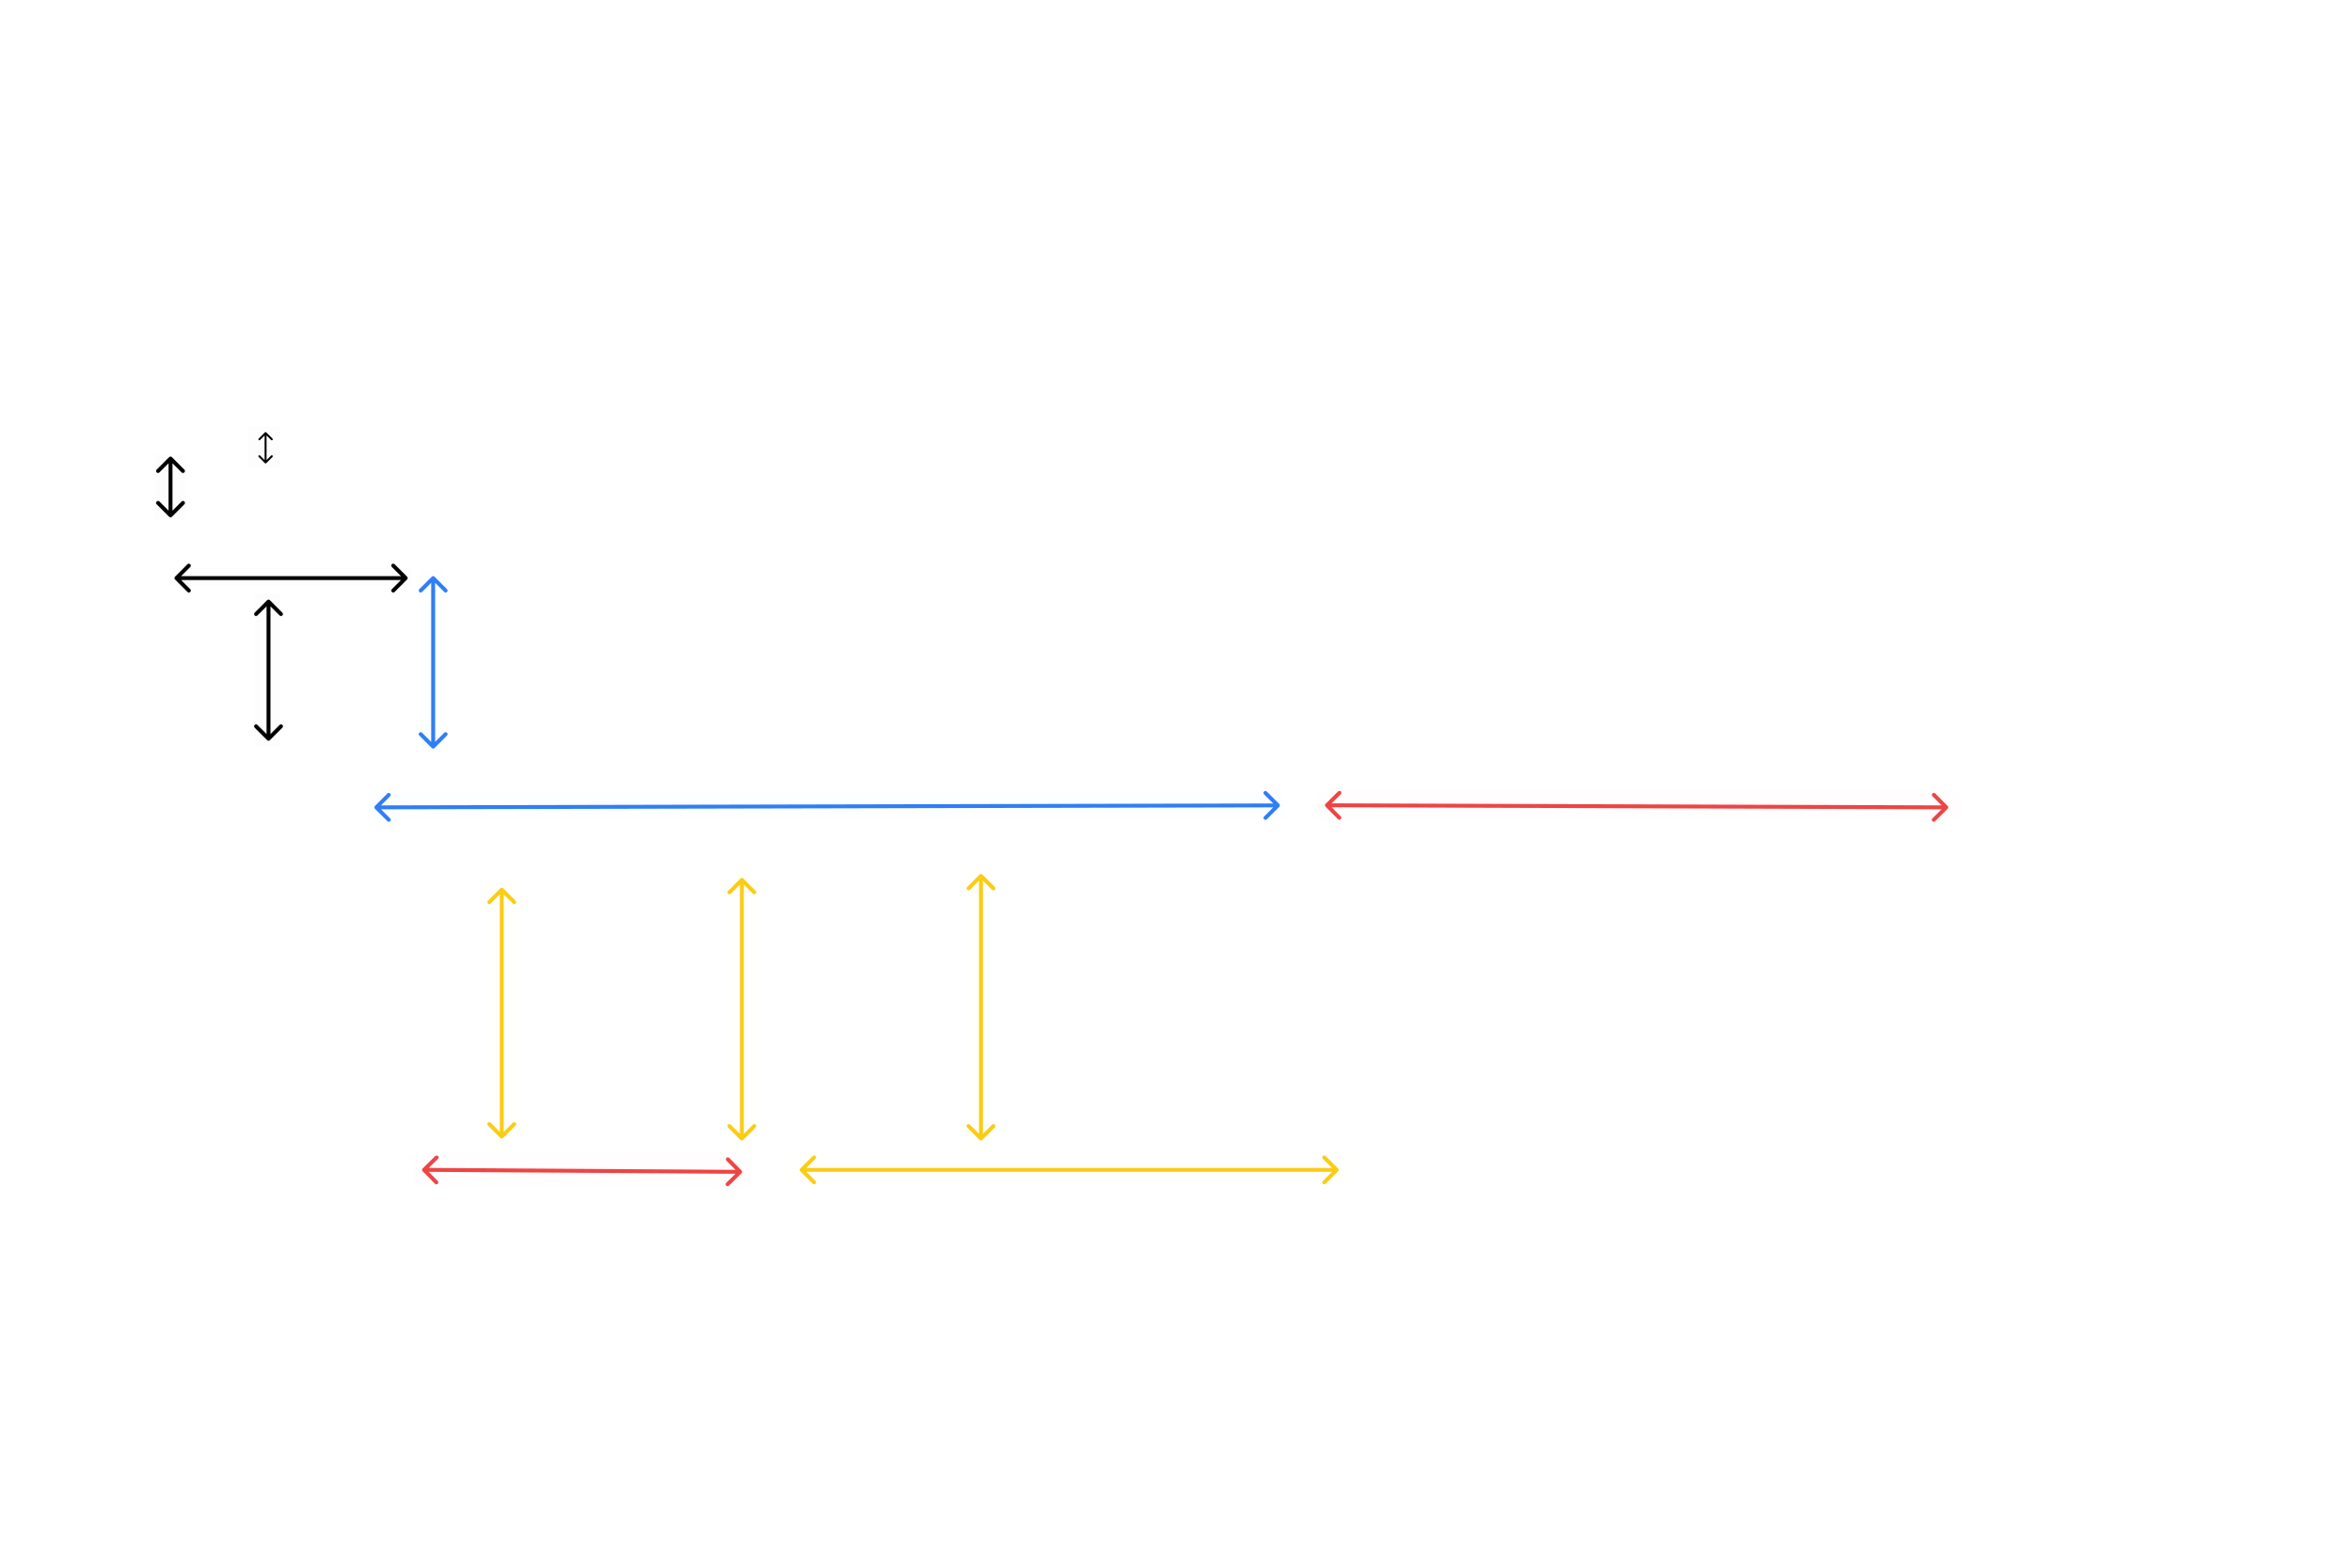
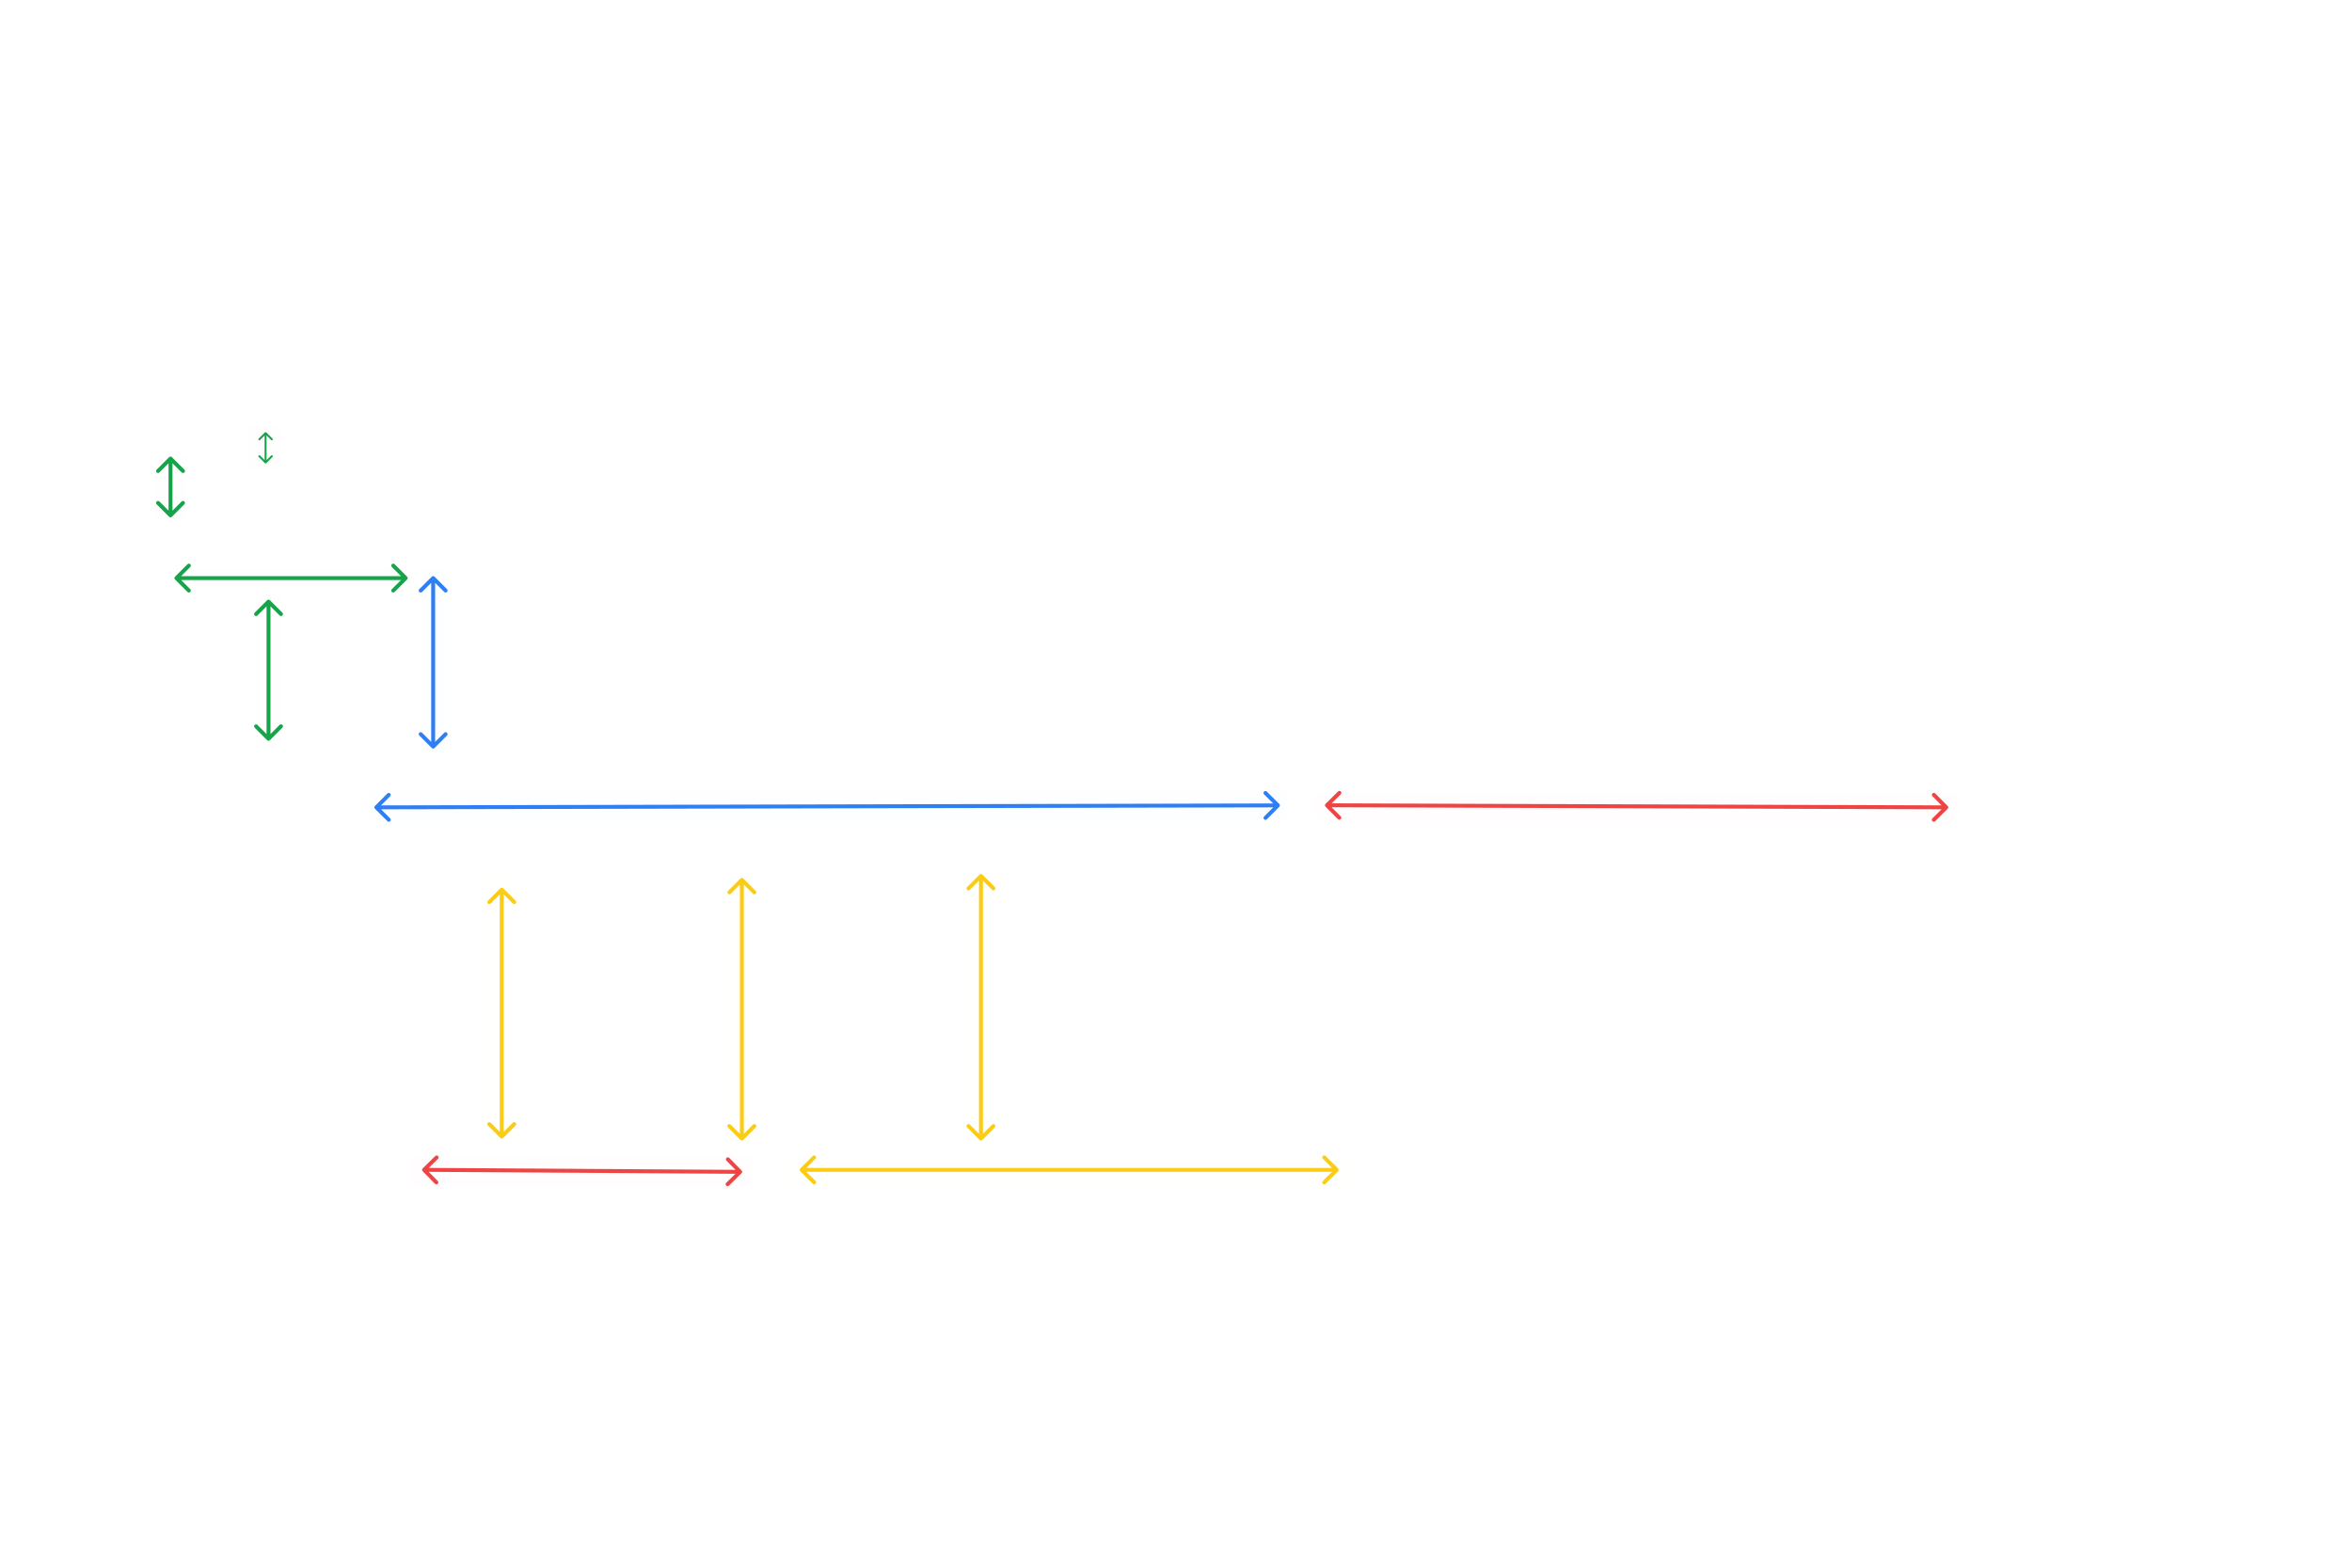
<svg xmlns="http://www.w3.org/2000/svg" width="1200" height="800" viewBox="0 0 1200 800" fill="none">
  <g id="101_1">
    <g id="zones">
      <g id="z-101-1-e-250-252">
        <rect id="hitbox" x="493" y="444" width="14" height="142" fill="#FACC15" fill-opacity="0.01" />
        <path id="arrow" d="M501.207 446.293C500.817 445.902 500.183 445.902 499.793 446.293L493.429 452.657C493.038 453.047 493.038 453.681 493.429 454.071C493.819 454.462 494.453 454.462 494.843 454.071L500.5 448.414L506.157 454.071C506.547 454.462 507.181 454.462 507.571 454.071C507.962 453.681 507.962 453.047 507.571 452.657L501.207 446.293ZM499.793 581.707C500.183 582.098 500.817 582.098 501.207 581.707L507.571 575.343C507.962 574.953 507.962 574.319 507.571 573.929C507.181 573.538 506.547 573.538 506.157 573.929L500.5 579.586L494.843 573.929C494.453 573.538 493.819 573.538 493.429 573.929C493.038 574.319 493.038 574.953 493.429 575.343L499.793 581.707ZM500.5 447L499.5 447L499.5 581L500.5 581L501.5 581L501.5 447L500.5 447Z" fill="#FACC15" />
      </g>
      <g id="z-101-1-e-240-244">
        <rect id="hitbox_2" x="371" y="447" width="15" height="139" fill="#FACC15" fill-opacity="0.01" />
        <path id="arrow_2" d="M379.207 448.293C378.817 447.902 378.183 447.902 377.793 448.293L371.429 454.657C371.038 455.047 371.038 455.681 371.429 456.071C371.819 456.462 372.453 456.462 372.843 456.071L378.5 450.414L384.157 456.071C384.547 456.462 385.181 456.462 385.571 456.071C385.962 455.681 385.962 455.047 385.571 454.657L379.207 448.293ZM377.793 581.707C378.183 582.098 378.817 582.098 379.207 581.707L385.571 575.343C385.962 574.953 385.962 574.319 385.571 573.929C385.181 573.538 384.547 573.538 384.157 573.929L378.5 579.586L372.843 573.929C372.453 573.538 371.819 573.538 371.429 573.929C371.038 574.319 371.038 574.953 371.429 575.343L377.793 581.707ZM378.5 449H377.5V581H378.5H379.5V449H378.5Z" fill="#FACC15" />
      </g>
      <g id="z-101-1-e-230-234">
        <rect id="hitbox_3" x="249" y="447" width="15" height="139" fill="#FACC15" fill-opacity="0.01" />
        <path id="arrow_3" d="M256.707 453.293C256.317 452.902 255.683 452.902 255.293 453.293L248.929 459.657C248.538 460.047 248.538 460.681 248.929 461.071C249.319 461.462 249.953 461.462 250.343 461.071L256 455.414L261.657 461.071C262.047 461.462 262.681 461.462 263.071 461.071C263.462 460.681 263.462 460.047 263.071 459.657L256.707 453.293ZM255.293 580.707C255.683 581.098 256.317 581.098 256.707 580.707L263.071 574.343C263.462 573.953 263.462 573.319 263.071 572.929C262.681 572.538 262.047 572.538 261.657 572.929L256 578.586L250.343 572.929C249.953 572.538 249.319 572.538 248.929 572.929C248.538 573.319 248.538 573.953 248.929 574.343L255.293 580.707ZM256 454L255 454L255 580L256 580L257 580L257 454L256 454Z" fill="#FACC15" />
      </g>
      <g id="z-101-1-a-lib-i-c">
        <rect id="hitbox_4" x="671" y="405" width="328" height="13" fill="#EF4444" fill-opacity="0.01" />
        <path id="arrow_4" d="M993.705 412.709C994.097 412.32 994.099 411.687 993.709 411.295L987.367 404.91C986.978 404.518 986.345 404.516 985.953 404.905C985.561 405.294 985.559 405.928 985.948 406.319L991.586 411.995L985.91 417.633C985.518 418.022 985.516 418.655 985.905 419.047C986.294 419.439 986.928 419.441 987.319 419.052L993.705 412.709ZM676.295 410.23C675.904 410.619 675.902 411.252 676.291 411.644L682.633 418.03C683.023 418.421 683.656 418.424 684.047 418.034C684.439 417.645 684.441 417.012 684.052 416.62L678.414 410.944L684.09 405.307C684.482 404.917 684.484 404.284 684.095 403.892C683.706 403.5 683.073 403.498 682.681 403.888L676.295 410.23ZM993 412L993.003 411L677.004 409.94L677 410.94L676.997 411.94L992.997 413L993 412Z" fill="#EF4444" />
      </g>
      <g id="z-101-1-e-236-257">
        <rect id="hitbox_5" x="188" y="404" width="468" height="14" fill="#2E7FF6" fill-opacity="0.01" />
        <path id="arrow_5" d="M652.709 411.706C653.098 411.314 653.097 410.681 652.706 410.291L646.328 403.941C645.936 403.552 645.303 403.553 644.914 403.944C644.524 404.336 644.525 404.969 644.917 405.359L650.586 411.003L644.941 416.672C644.552 417.064 644.553 417.697 644.944 418.086C645.336 418.476 645.969 418.475 646.359 418.083L652.709 411.706ZM191.291 411.294C190.902 411.686 190.903 412.319 191.294 412.709L197.672 419.059C198.064 419.448 198.697 419.447 199.086 419.056C199.476 418.664 199.475 418.031 199.083 417.641L193.414 411.997L199.059 406.328C199.448 405.936 199.447 405.303 199.056 404.914C198.664 404.524 198.031 404.525 197.641 404.917L191.291 411.294ZM652 411L651.998 410L191.998 411L192 412L192.002 413L652.002 412L652 411Z" fill="#2E7FF6" />
      </g>
      <g id="z-101-1-e-211-fo-ric">
        <rect id="hitbox_6" x="401" y="590" width="288" height="14" fill="#FACC15" fill-opacity="0.01" />
        <path id="arrow_6" d="M682.707 597.707C683.098 597.317 683.098 596.683 682.707 596.293L676.343 589.929C675.953 589.538 675.319 589.538 674.929 589.929C674.538 590.319 674.538 590.953 674.929 591.343L680.586 597L674.929 602.657C674.538 603.047 674.538 603.681 674.929 604.071C675.319 604.462 675.953 604.462 676.343 604.071L682.707 597.707ZM408.293 596.293C407.902 596.683 407.902 597.317 408.293 597.707L414.657 604.071C415.047 604.462 415.681 604.462 416.071 604.071C416.462 603.681 416.462 603.047 416.071 602.657L410.414 597L416.071 591.343C416.462 590.953 416.462 590.319 416.071 589.929C415.681 589.538 415.047 589.538 414.657 589.929L408.293 596.293ZM682 597V596H409V597V598H682V597Z" fill="#FACC15" />
      </g>
      <g id="z-101-1-e-216-gs-218-wing">
        <rect id="hitbox_7" x="209.987" y="590" width="174.013" height="15" fill="#EF4444" fill-opacity="0.01" />
        <path id="arrow_7" d="M378.349 598.712C378.744 598.324 378.75 597.69 378.364 597.297L372.065 590.893C371.678 590.5 371.045 590.496 370.651 590.884C370.256 591.272 370.25 591.906 370.636 592.299L376.235 597.991L370.52 603.612C370.126 604 370.119 604.633 370.506 605.026C370.892 605.419 371.525 605.423 371.92 605.035L378.349 598.712ZM215.639 596.264C215.244 596.652 215.238 597.285 215.624 597.678L221.923 604.082C222.309 604.475 222.942 604.479 223.337 604.091C223.731 603.703 223.738 603.07 223.351 602.677L217.753 596.985L223.467 591.364C223.862 590.976 223.868 590.343 223.482 589.95C223.095 589.557 222.462 589.553 222.068 589.941L215.639 596.264ZM377.649 598L377.659 597L216.349 595.976L216.338 596.976L216.328 597.976L377.639 599L377.649 598Z" fill="#EF4444" />
      </g>
      <g id="z-101-1-a-iao">
        <rect id="hitbox_8" x="215" y="291" width="12" height="93" fill="#2E7FF6" fill-opacity="0.01" />
        <path id="arrow_8" d="M221.707 294.293C221.317 293.902 220.683 293.902 220.293 294.293L213.929 300.657C213.538 301.047 213.538 301.681 213.929 302.071C214.319 302.462 214.953 302.462 215.343 302.071L221 296.414L226.657 302.071C227.047 302.462 227.681 302.462 228.071 302.071C228.462 301.681 228.462 301.047 228.071 300.657L221.707 294.293ZM220.293 381.707C220.683 382.098 221.317 382.098 221.707 381.707L228.071 375.343C228.462 374.953 228.462 374.319 228.071 373.929C227.681 373.538 227.047 373.538 226.657 373.929L221 379.586L215.343 373.929C214.953 373.538 214.319 373.538 213.929 373.929C213.538 374.319 213.538 374.953 213.929 375.343L220.293 381.707ZM221 295H220V381H221H222V295H221Z" fill="#2E7FF6" />
      </g>
      <g id="z-101-1-a-iao-afd">
-         <rect id="hitbox_9" x="87" y="290" width="123" height="9" fill="black" fill-opacity="0.01" />
-         <path id="arrow_9" d="M207.707 295.707C208.098 295.317 208.098 294.683 207.707 294.293L201.343 287.929C200.953 287.538 200.319 287.538 199.929 287.929C199.538 288.319 199.538 288.953 199.929 289.343L205.586 295L199.929 300.657C199.538 301.047 199.538 301.681 199.929 302.071C200.319 302.462 200.953 302.462 201.343 302.071L207.707 295.707ZM89.293 294.293C88.902 294.683 88.902 295.317 89.293 295.707L95.657 302.071C96.047 302.462 96.68 302.462 97.071 302.071C97.462 301.681 97.462 301.047 97.071 300.657L91.414 295L97.071 289.343C97.462 288.953 97.462 288.319 97.071 287.929C96.68 287.538 96.047 287.538 95.657 287.929L89.293 294.293ZM207 295V294H90V295V296H207V295Z" fill="black" />
+         <rect id="hitbox_9" x="87" y="290" width="123" height="9" fill="#16a34a" fill-opacity="0.01" />
+         <path id="arrow_9" d="M207.707 295.707C208.098 295.317 208.098 294.683 207.707 294.293L201.343 287.929C200.953 287.538 200.319 287.538 199.929 287.929C199.538 288.319 199.538 288.953 199.929 289.343L205.586 295L199.929 300.657C199.538 301.047 199.538 301.681 199.929 302.071C200.319 302.462 200.953 302.462 201.343 302.071L207.707 295.707ZM89.293 294.293C88.902 294.683 88.902 295.317 89.293 295.707L95.657 302.071C96.047 302.462 96.68 302.462 97.071 302.071C97.462 301.681 97.462 301.047 97.071 300.657L91.414 295L97.071 289.343C97.462 288.953 97.462 288.319 97.071 287.929C96.68 287.538 96.047 287.538 95.657 287.929L89.293 294.293ZM207 295V294H90V295V296H207V295Z" fill="#16a34a" />
      </g>
      <g id="z-101-1-a-201-205">
-         <rect id="hitbox_10" x="79" y="232" width="16" height="33" fill="black" fill-opacity="0.01" />
-         <path id="arrow_10" d="M87.707 233.293C87.317 232.902 86.683 232.902 86.293 233.293L79.929 239.657C79.538 240.047 79.538 240.681 79.929 241.071C80.32 241.462 80.953 241.462 81.343 241.071L87 235.414L92.657 241.071C93.047 241.462 93.68 241.462 94.071 241.071C94.462 240.681 94.462 240.047 94.071 239.657L87.707 233.293ZM86.293 263.707C86.683 264.098 87.317 264.098 87.707 263.707L94.071 257.343C94.462 256.953 94.462 256.319 94.071 255.929C93.68 255.538 93.047 255.538 92.657 255.929L87 261.586L81.343 255.929C80.953 255.538 80.32 255.538 79.929 255.929C79.538 256.319 79.538 256.953 79.929 257.343L86.293 263.707ZM87 234H86V263H87H88V234H87Z" fill="black" />
+         <rect id="hitbox_10" x="79" y="232" width="16" height="33" fill="#16a34a" fill-opacity="0.01" />
+         <path id="arrow_10" d="M87.707 233.293C87.317 232.902 86.683 232.902 86.293 233.293L79.929 239.657C79.538 240.047 79.538 240.681 79.929 241.071C80.32 241.462 80.953 241.462 81.343 241.071L87 235.414L92.657 241.071C93.047 241.462 93.68 241.462 94.071 241.071C94.462 240.681 94.462 240.047 94.071 239.657L87.707 233.293ZM86.293 263.707C86.683 264.098 87.317 264.098 87.707 263.707L94.071 257.343C94.462 256.953 94.462 256.319 94.071 255.929C93.68 255.538 93.047 255.538 92.657 255.929L87 261.586L81.343 255.929C80.953 255.538 80.32 255.538 79.929 255.929C79.538 256.319 79.538 256.953 79.929 257.343L86.293 263.707ZM87 234H86V263H87H88V234H87Z" fill="#16a34a" />
      </g>
      <g id="z-101-1-a-202-206-207">
-         <rect id="hitbox_11" x="127" y="218" width="16" height="21" fill="black" fill-opacity="0.01" />
-         <path id="arrow_11" d="M135.854 220.646C135.658 220.451 135.342 220.451 135.146 220.646L131.964 223.828C131.769 224.024 131.769 224.34 131.964 224.536C132.16 224.731 132.476 224.731 132.672 224.536L135.5 221.707L138.328 224.536C138.524 224.731 138.84 224.731 139.036 224.536C139.231 224.34 139.231 224.024 139.036 223.828L135.854 220.646ZM135.146 236.354C135.342 236.549 135.658 236.549 135.854 236.354L139.036 233.172C139.231 232.976 139.231 232.66 139.036 232.464C138.84 232.269 138.524 232.269 138.328 232.464L135.5 235.293L132.672 232.464C132.476 232.269 132.16 232.269 131.964 232.464C131.769 232.66 131.769 232.976 131.964 233.172L135.146 236.354ZM135.5 221H135V236H135.5H136V221H135.5Z" fill="black" />
+         <rect id="hitbox_11" x="127" y="218" width="16" height="21" fill="#16a34a" fill-opacity="0.01" />
+         <path id="arrow_11" d="M135.854 220.646C135.658 220.451 135.342 220.451 135.146 220.646L131.964 223.828C131.769 224.024 131.769 224.34 131.964 224.536C132.16 224.731 132.476 224.731 132.672 224.536L135.5 221.707L138.328 224.536C138.524 224.731 138.84 224.731 139.036 224.536C139.231 224.34 139.231 224.024 139.036 223.828L135.854 220.646ZM135.146 236.354C135.342 236.549 135.658 236.549 135.854 236.354L139.036 233.172C139.231 232.976 139.231 232.66 139.036 232.464C138.84 232.269 138.524 232.269 138.328 232.464L135.5 235.293L132.672 232.464C132.476 232.269 132.16 232.269 131.964 232.464C131.769 232.66 131.769 232.976 131.964 233.172L135.146 236.354ZM135.5 221H135V236H135.5H136V221H135.5Z" fill="#16a34a" />
      </g>
      <g id="z-101-1-a-245-246">
-         <rect id="hitbox_12" x="130" y="303" width="13" height="78" fill="black" fill-opacity="0.01" />
-         <path id="arrow_12" d="M137.707 306.293C137.317 305.902 136.683 305.902 136.293 306.293L129.929 312.657C129.538 313.047 129.538 313.681 129.929 314.071C130.319 314.462 130.953 314.462 131.343 314.071L137 308.414L142.657 314.071C143.047 314.462 143.681 314.462 144.071 314.071C144.462 313.681 144.462 313.047 144.071 312.657L137.707 306.293ZM136.293 377.707C136.683 378.098 137.317 378.098 137.707 377.707L144.071 371.343C144.462 370.953 144.462 370.319 144.071 369.929C143.681 369.538 143.047 369.538 142.657 369.929L137 375.586L131.343 369.929C130.953 369.538 130.319 369.538 129.929 369.929C129.538 370.319 129.538 370.953 129.929 371.343L136.293 377.707ZM137 307H136V377H137H138V307H137Z" fill="black" />
+         <rect id="hitbox_12" x="130" y="303" width="13" height="78" fill="#16a34a" fill-opacity="0.01" />
+         <path id="arrow_12" d="M137.707 306.293C137.317 305.902 136.683 305.902 136.293 306.293L129.929 312.657C129.538 313.047 129.538 313.681 129.929 314.071C130.319 314.462 130.953 314.462 131.343 314.071L137 308.414L142.657 314.071C143.047 314.462 143.681 314.462 144.071 314.071C144.462 313.681 144.462 313.047 144.071 312.657L137.707 306.293ZM136.293 377.707C136.683 378.098 137.317 378.098 137.707 377.707L144.071 371.343C144.462 370.953 144.462 370.319 144.071 369.929C143.681 369.538 143.047 369.538 142.657 369.929L137 375.586L131.343 369.929C130.953 369.538 130.319 369.538 129.929 369.929C129.538 370.319 129.538 370.953 129.929 371.343L136.293 377.707ZM137 307H136V377H137H138V307H137Z" fill="#16a34a" />
      </g>
    </g>
  </g>
</svg>
